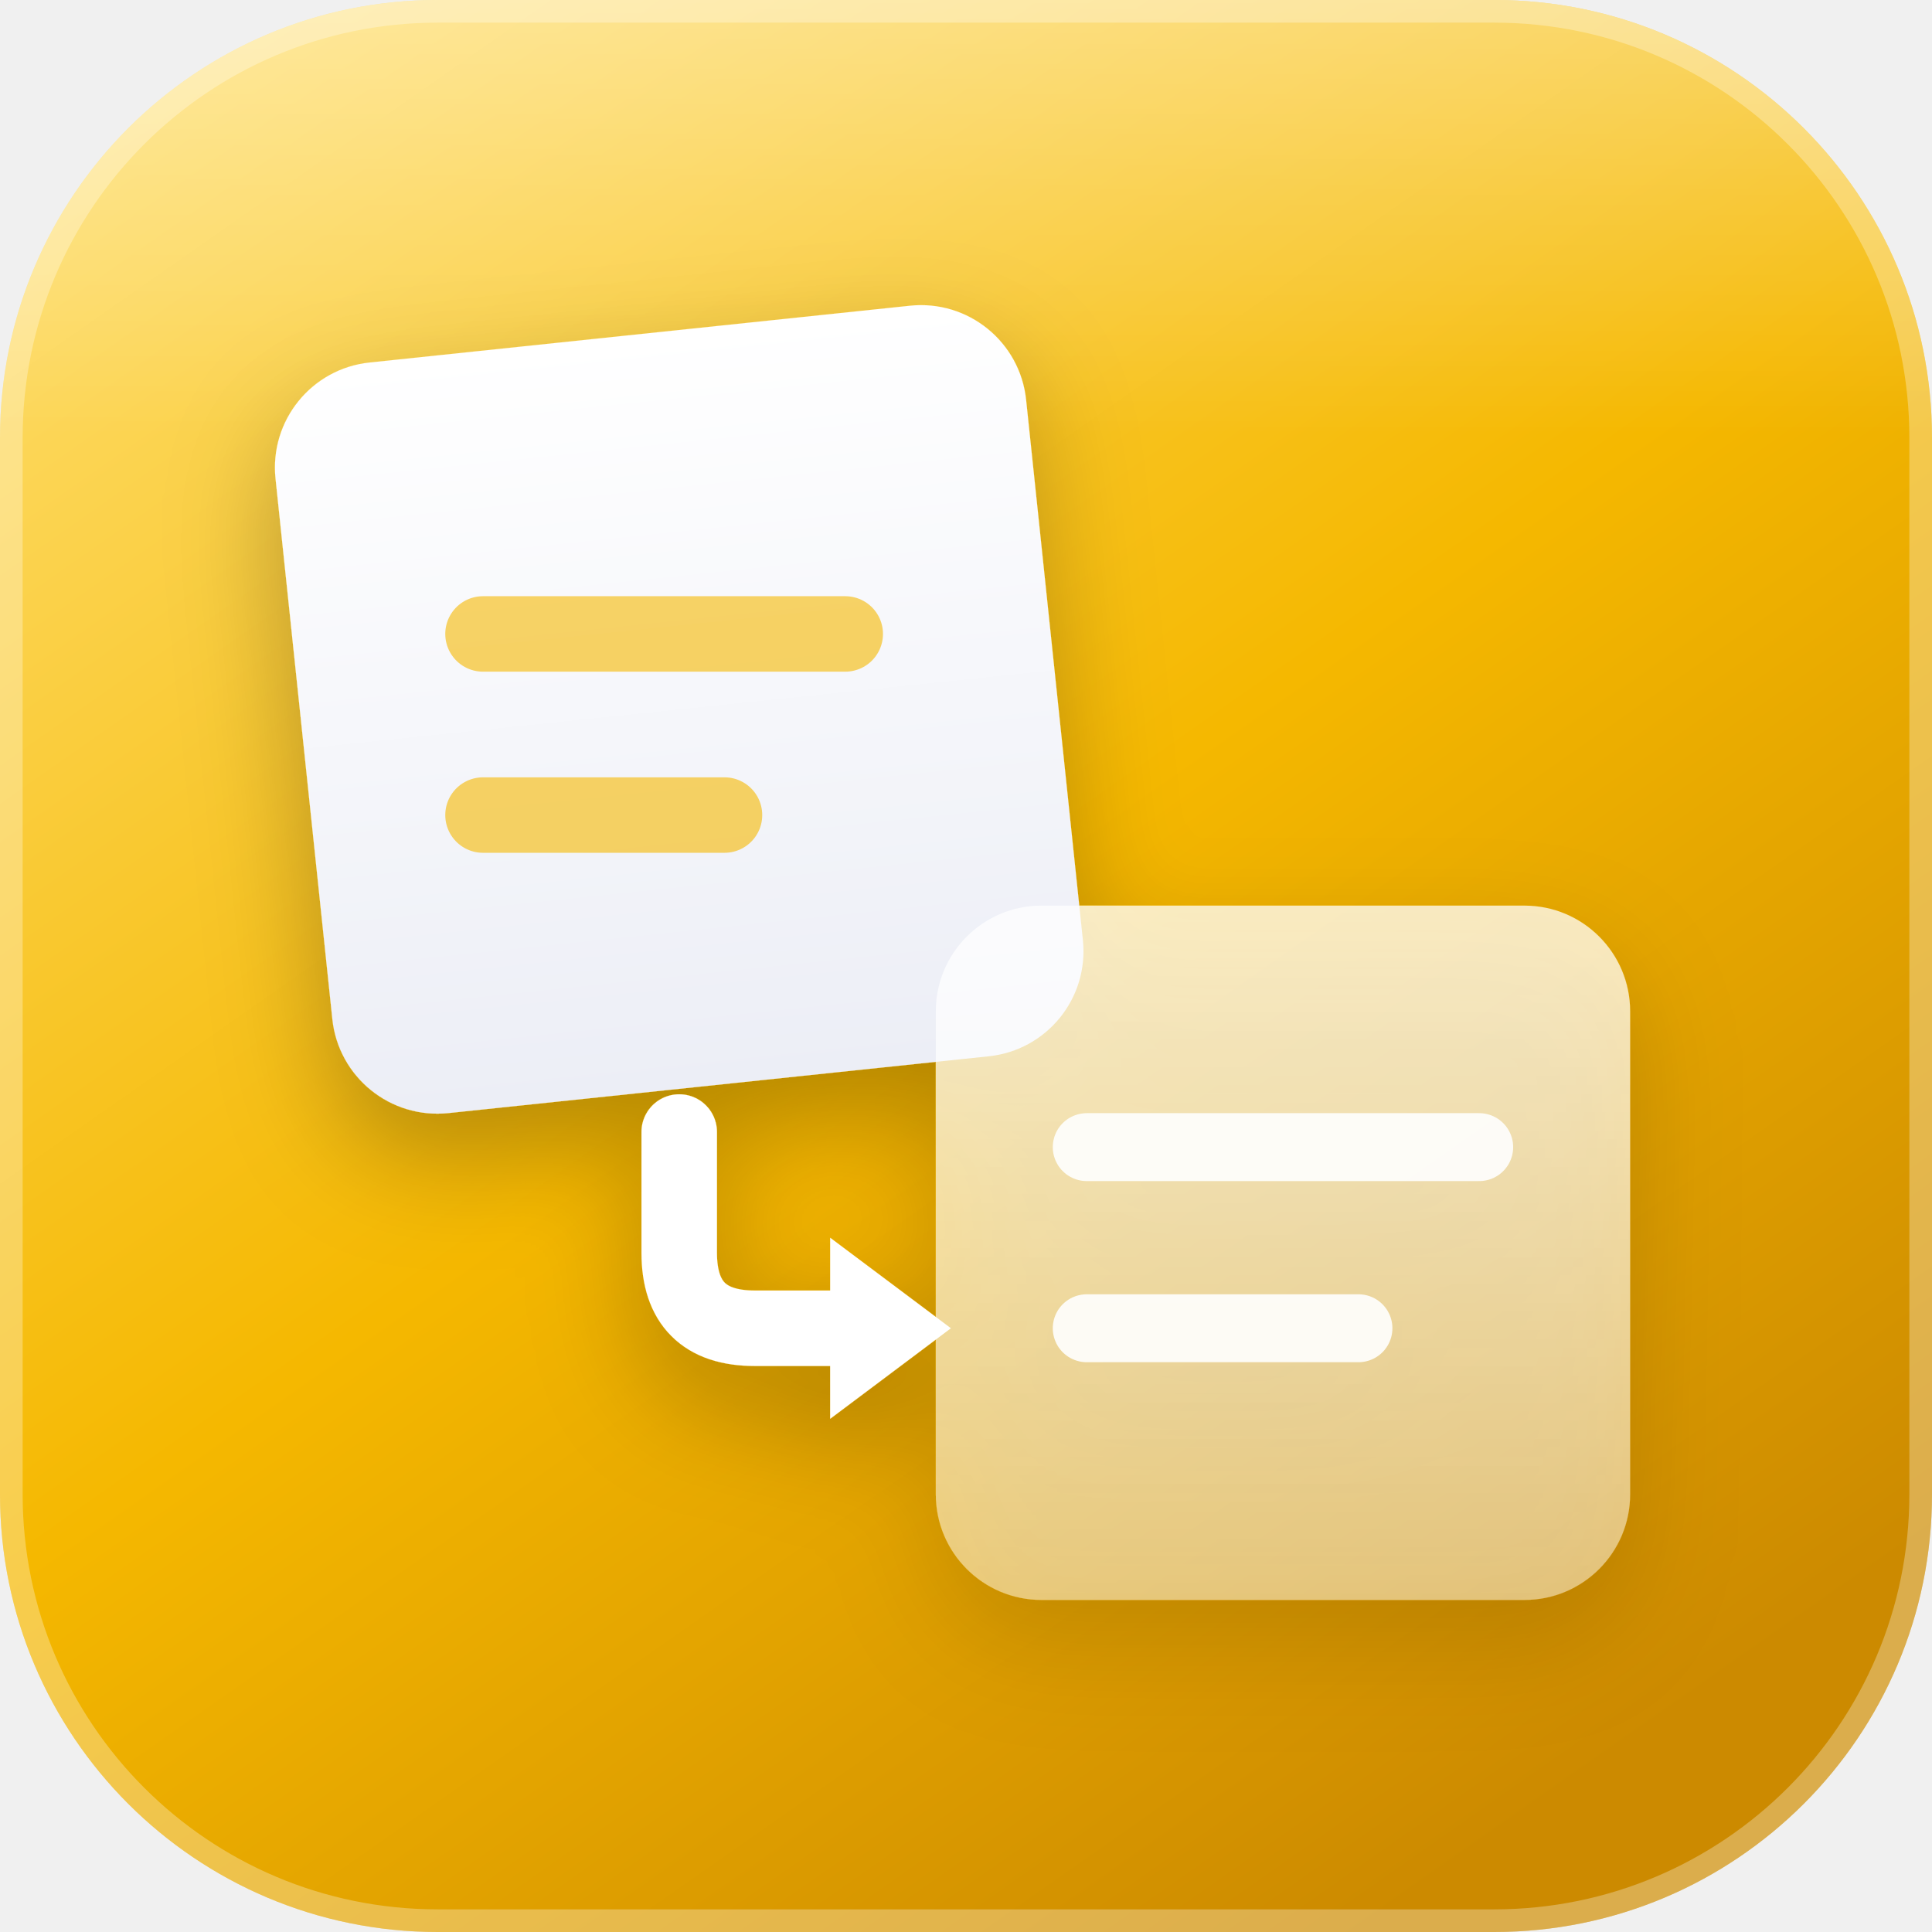
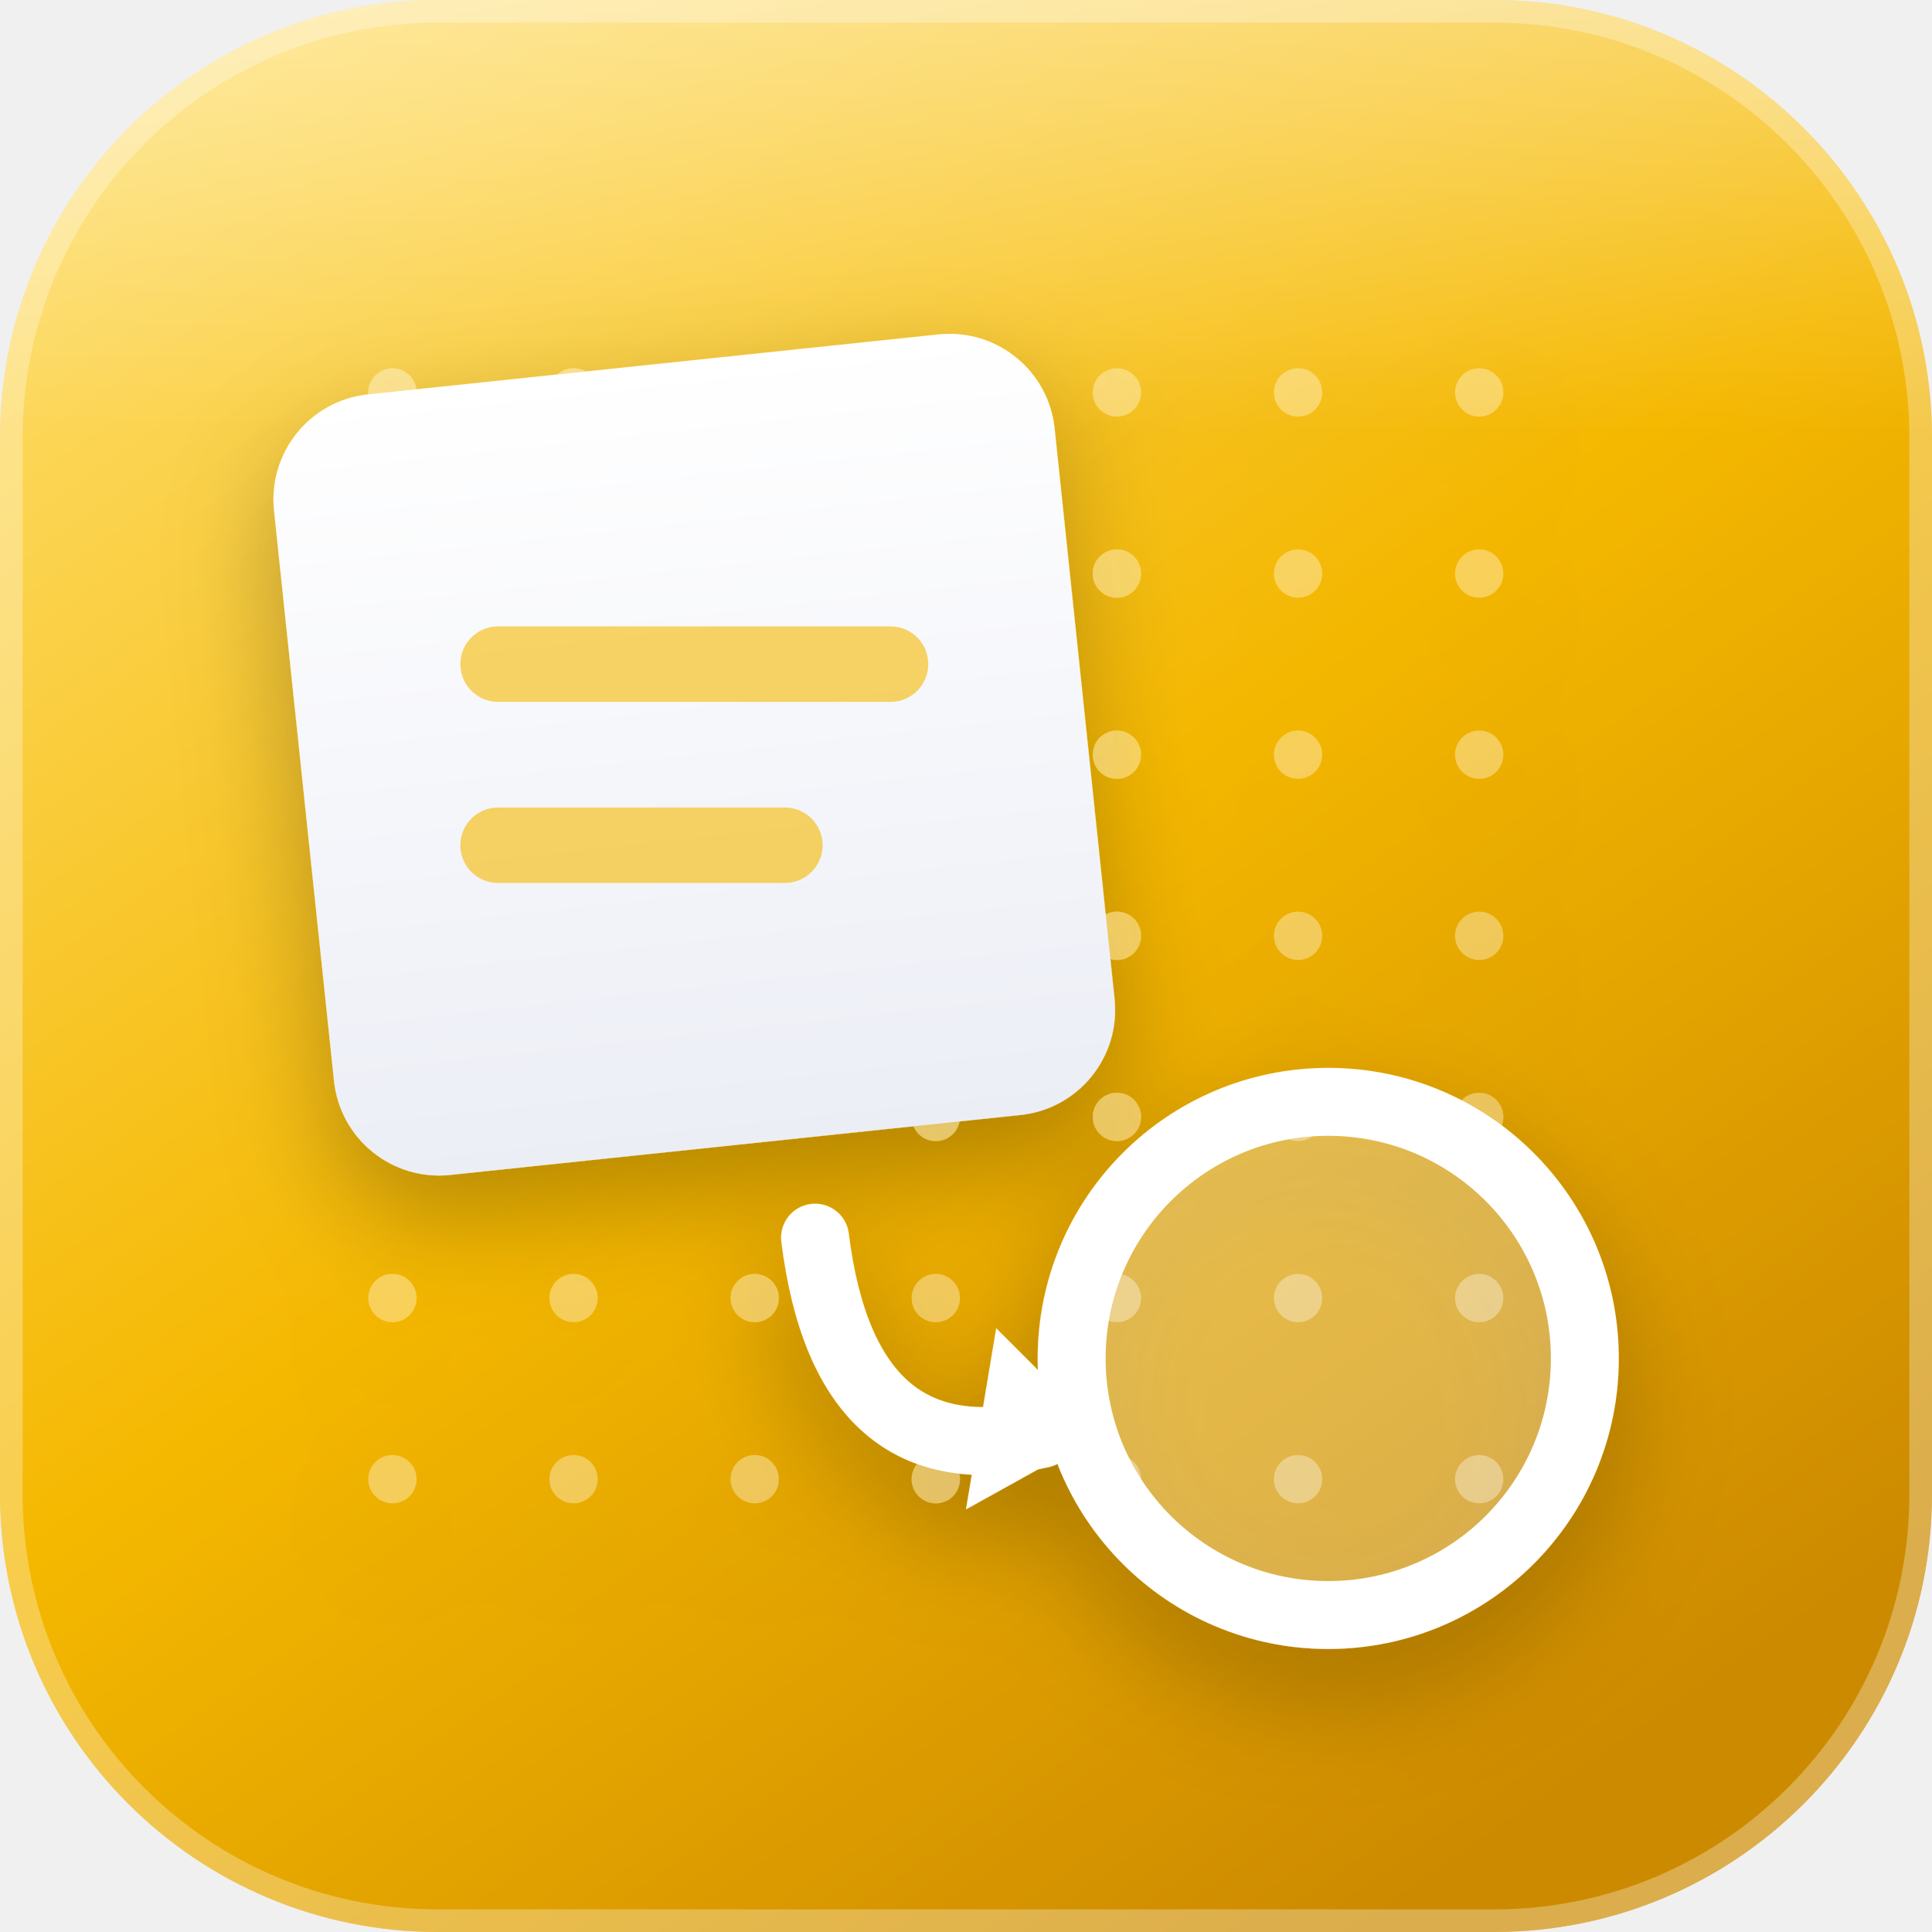
<svg xmlns="http://www.w3.org/2000/svg" viewBox="0 0 256 256">
  <defs>
    <linearGradient id="gloss" x1="0" y1="0" x2="0" y2="1">
      <stop offset="0" stop-color="#fff" stop-opacity=".34" />
      <stop offset=".5" stop-color="#fff" stop-opacity="0" />
    </linearGradient>
    <linearGradient id="wh" x1="0" y1="0" x2="0" y2="1">
      <stop offset="0" stop-color="#fff" />
      <stop offset="1" stop-color="#eceef6" />
    </linearGradient>
    <linearGradient id="wh2" x1="0" y1="0" x2="0" y2="1">
      <stop offset="0" stop-color="#fff" stop-opacity=".75" />
      <stop offset="1" stop-color="#fff" stop-opacity=".45" />
    </linearGradient>
    <filter id="sh" filterUnits="userSpaceOnUse" x="-64" y="-64" width="384" height="384">
      <feDropShadow dx="0" dy="6" stdDeviation="7" flood-color="#000" flood-opacity=".26" />
    </filter>
    <clipPath id="tile-clip">
      <rect width="256" height="256" rx="58" />
    </clipPath>
    <linearGradient id="hue" x1="0" y1="0" x2=".7" y2="1">
      <stop offset="0" stop-color="#ffe27a" />
      <stop offset=".55" stop-color="#f5b800" />
      <stop offset="1" stop-color="#cc8a00" />
    </linearGradient>
  </defs>
  <g clip-path="url(#tile-clip)">
    <rect width="256" height="256" fill="url(#hue)" />
    <path d="M0 0H256V100Q128 130 0 100Z" fill="url(#gloss)" />
    <rect x="1.5" y="1.5" width="253" height="253" rx="56.5" fill="none" stroke="#fff" stroke-opacity=".3" stroke-width="3" />
  </g>
  <g filter="url(#sh)">
-     <rect x="40" y="44" width="100" height="100" rx="14" fill="url(#wh)" transform="rotate(-6 90 94)" />
-     <rect x="124" y="120" width="92" height="92" rx="14" fill="url(#wh2)" />
-     <path d="M90 150V166Q90 176 100 176H112" fill="none" stroke="#fff" stroke-width="10" stroke-linecap="round" stroke-linejoin="round" opacity="1" />
-     <path d="M110 164L126 176L110 188Z" fill="#fff" />
-     <path d="M64 84H112M64 108H96" fill="none" stroke="#f5b800" stroke-width="10" stroke-linecap="round" stroke-linejoin="round" opacity="0.6" />
-     <path d="M144 152H196M144 176H180" fill="none" stroke="#fff" stroke-width="9" stroke-linecap="round" stroke-linejoin="round" opacity="0.9" />
+     <circle cx="52" cy="52" r="3.2" fill="#fff" opacity=".35" />
+     <circle cx="52" cy="76" r="3.2" fill="#fff" opacity=".35" />
+     <circle cx="52" cy="100" r="3.2" fill="#fff" opacity=".35" />
+     <circle cx="52" cy="124" r="3.2" fill="#fff" opacity=".35" />
+     <circle cx="52" cy="148" r="3.2" fill="#fff" opacity=".35" />
+     <circle cx="52" cy="172" r="3.2" fill="#fff" opacity=".35" />
+     <circle cx="52" cy="196" r="3.2" fill="#fff" opacity=".35" />
+     <circle cx="76" cy="52" r="3.2" fill="#fff" opacity=".35" />
+     <circle cx="76" cy="76" r="3.2" fill="#fff" opacity=".35" />
+     <circle cx="76" cy="100" r="3.2" fill="#fff" opacity=".35" />
+     <circle cx="76" cy="124" r="3.2" fill="#fff" opacity=".35" />
+     <circle cx="76" cy="148" r="3.2" fill="#fff" opacity=".35" />
+     <circle cx="76" cy="172" r="3.2" fill="#fff" opacity=".35" />
+     <circle cx="76" cy="196" r="3.2" fill="#fff" opacity=".35" />
+     <circle cx="100" cy="52" r="3.2" fill="#fff" opacity=".35" />
+     <circle cx="100" cy="76" r="3.2" fill="#fff" opacity=".35" />
+     <circle cx="100" cy="100" r="3.2" fill="#fff" opacity=".35" />
+     <circle cx="100" cy="124" r="3.2" fill="#fff" opacity=".35" />
+     <circle cx="100" cy="148" r="3.2" fill="#fff" opacity=".35" />
+     <circle cx="100" cy="172" r="3.2" fill="#fff" opacity=".35" />
+     <circle cx="100" cy="196" r="3.2" fill="#fff" opacity=".35" />
+     <circle cx="124" cy="52" r="3.2" fill="#fff" opacity=".35" />
+     <circle cx="124" cy="76" r="3.2" fill="#fff" opacity=".35" />
+     <circle cx="124" cy="100" r="3.2" fill="#fff" opacity=".35" />
+     <circle cx="124" cy="124" r="3.2" fill="#fff" opacity=".35" />
+     <circle cx="124" cy="148" r="3.2" fill="#fff" opacity=".35" />
+     <circle cx="124" cy="172" r="3.2" fill="#fff" opacity=".35" />
+     <circle cx="124" cy="196" r="3.2" fill="#fff" opacity=".35" />
+     <circle cx="148" cy="52" r="3.2" fill="#fff" opacity=".35" />
+     <circle cx="148" cy="76" r="3.2" fill="#fff" opacity=".35" />
+     <circle cx="148" cy="100" r="3.2" fill="#fff" opacity=".35" />
+     <circle cx="148" cy="124" r="3.2" fill="#fff" opacity=".35" />
+     <circle cx="148" cy="148" r="3.2" fill="#fff" opacity=".35" />
+     <circle cx="148" cy="172" r="3.2" fill="#fff" opacity=".35" />
+     <circle cx="148" cy="196" r="3.2" fill="#fff" opacity=".35" />
+     <circle cx="172" cy="52" r="3.2" fill="#fff" opacity=".35" />
+     <circle cx="172" cy="76" r="3.2" fill="#fff" opacity=".35" />
+     <circle cx="172" cy="100" r="3.2" fill="#fff" opacity=".35" />
+     <circle cx="172" cy="124" r="3.2" fill="#fff" opacity=".35" />
+     <circle cx="172" cy="148" r="3.2" fill="#fff" opacity=".35" />
+     <circle cx="172" cy="172" r="3.2" fill="#fff" opacity=".35" />
+     <circle cx="172" cy="196" r="3.2" fill="#fff" opacity=".35" />
+     <circle cx="196" cy="52" r="3.2" fill="#fff" opacity=".35" />
+     <circle cx="196" cy="76" r="3.2" fill="#fff" opacity=".35" />
+     <circle cx="196" cy="100" r="3.2" fill="#fff" opacity=".35" />
+     <circle cx="196" cy="124" r="3.2" fill="#fff" opacity=".35" />
+     <circle cx="196" cy="148" r="3.2" fill="#fff" opacity=".35" />
+     <circle cx="196" cy="172" r="3.2" fill="#fff" opacity=".35" />
+     <circle cx="196" cy="196" r="3.2" fill="#fff" opacity=".35" />
+     <rect x="40" y="48" width="104" height="104" rx="14" fill="url(#wh)" transform="rotate(-6 92 100)" />
+     <path d="M66 88H118M66 112H104" fill="none" stroke="#f5b800" stroke-width="10" stroke-linecap="round" stroke-linejoin="round" opacity="0.6" />
+     <circle cx="176" cy="180" r="34" fill="#fff" fill-opacity=".25" stroke="#fff" stroke-width="9" />
+     <path d="M108 164Q112 196 138 190" fill="none" stroke="#fff" stroke-width="9" stroke-linecap="round" stroke-linejoin="round" opacity="1" />
+     <path d="M132 176L146 190L128 200Z" fill="#fff" />
  </g>
</svg>
